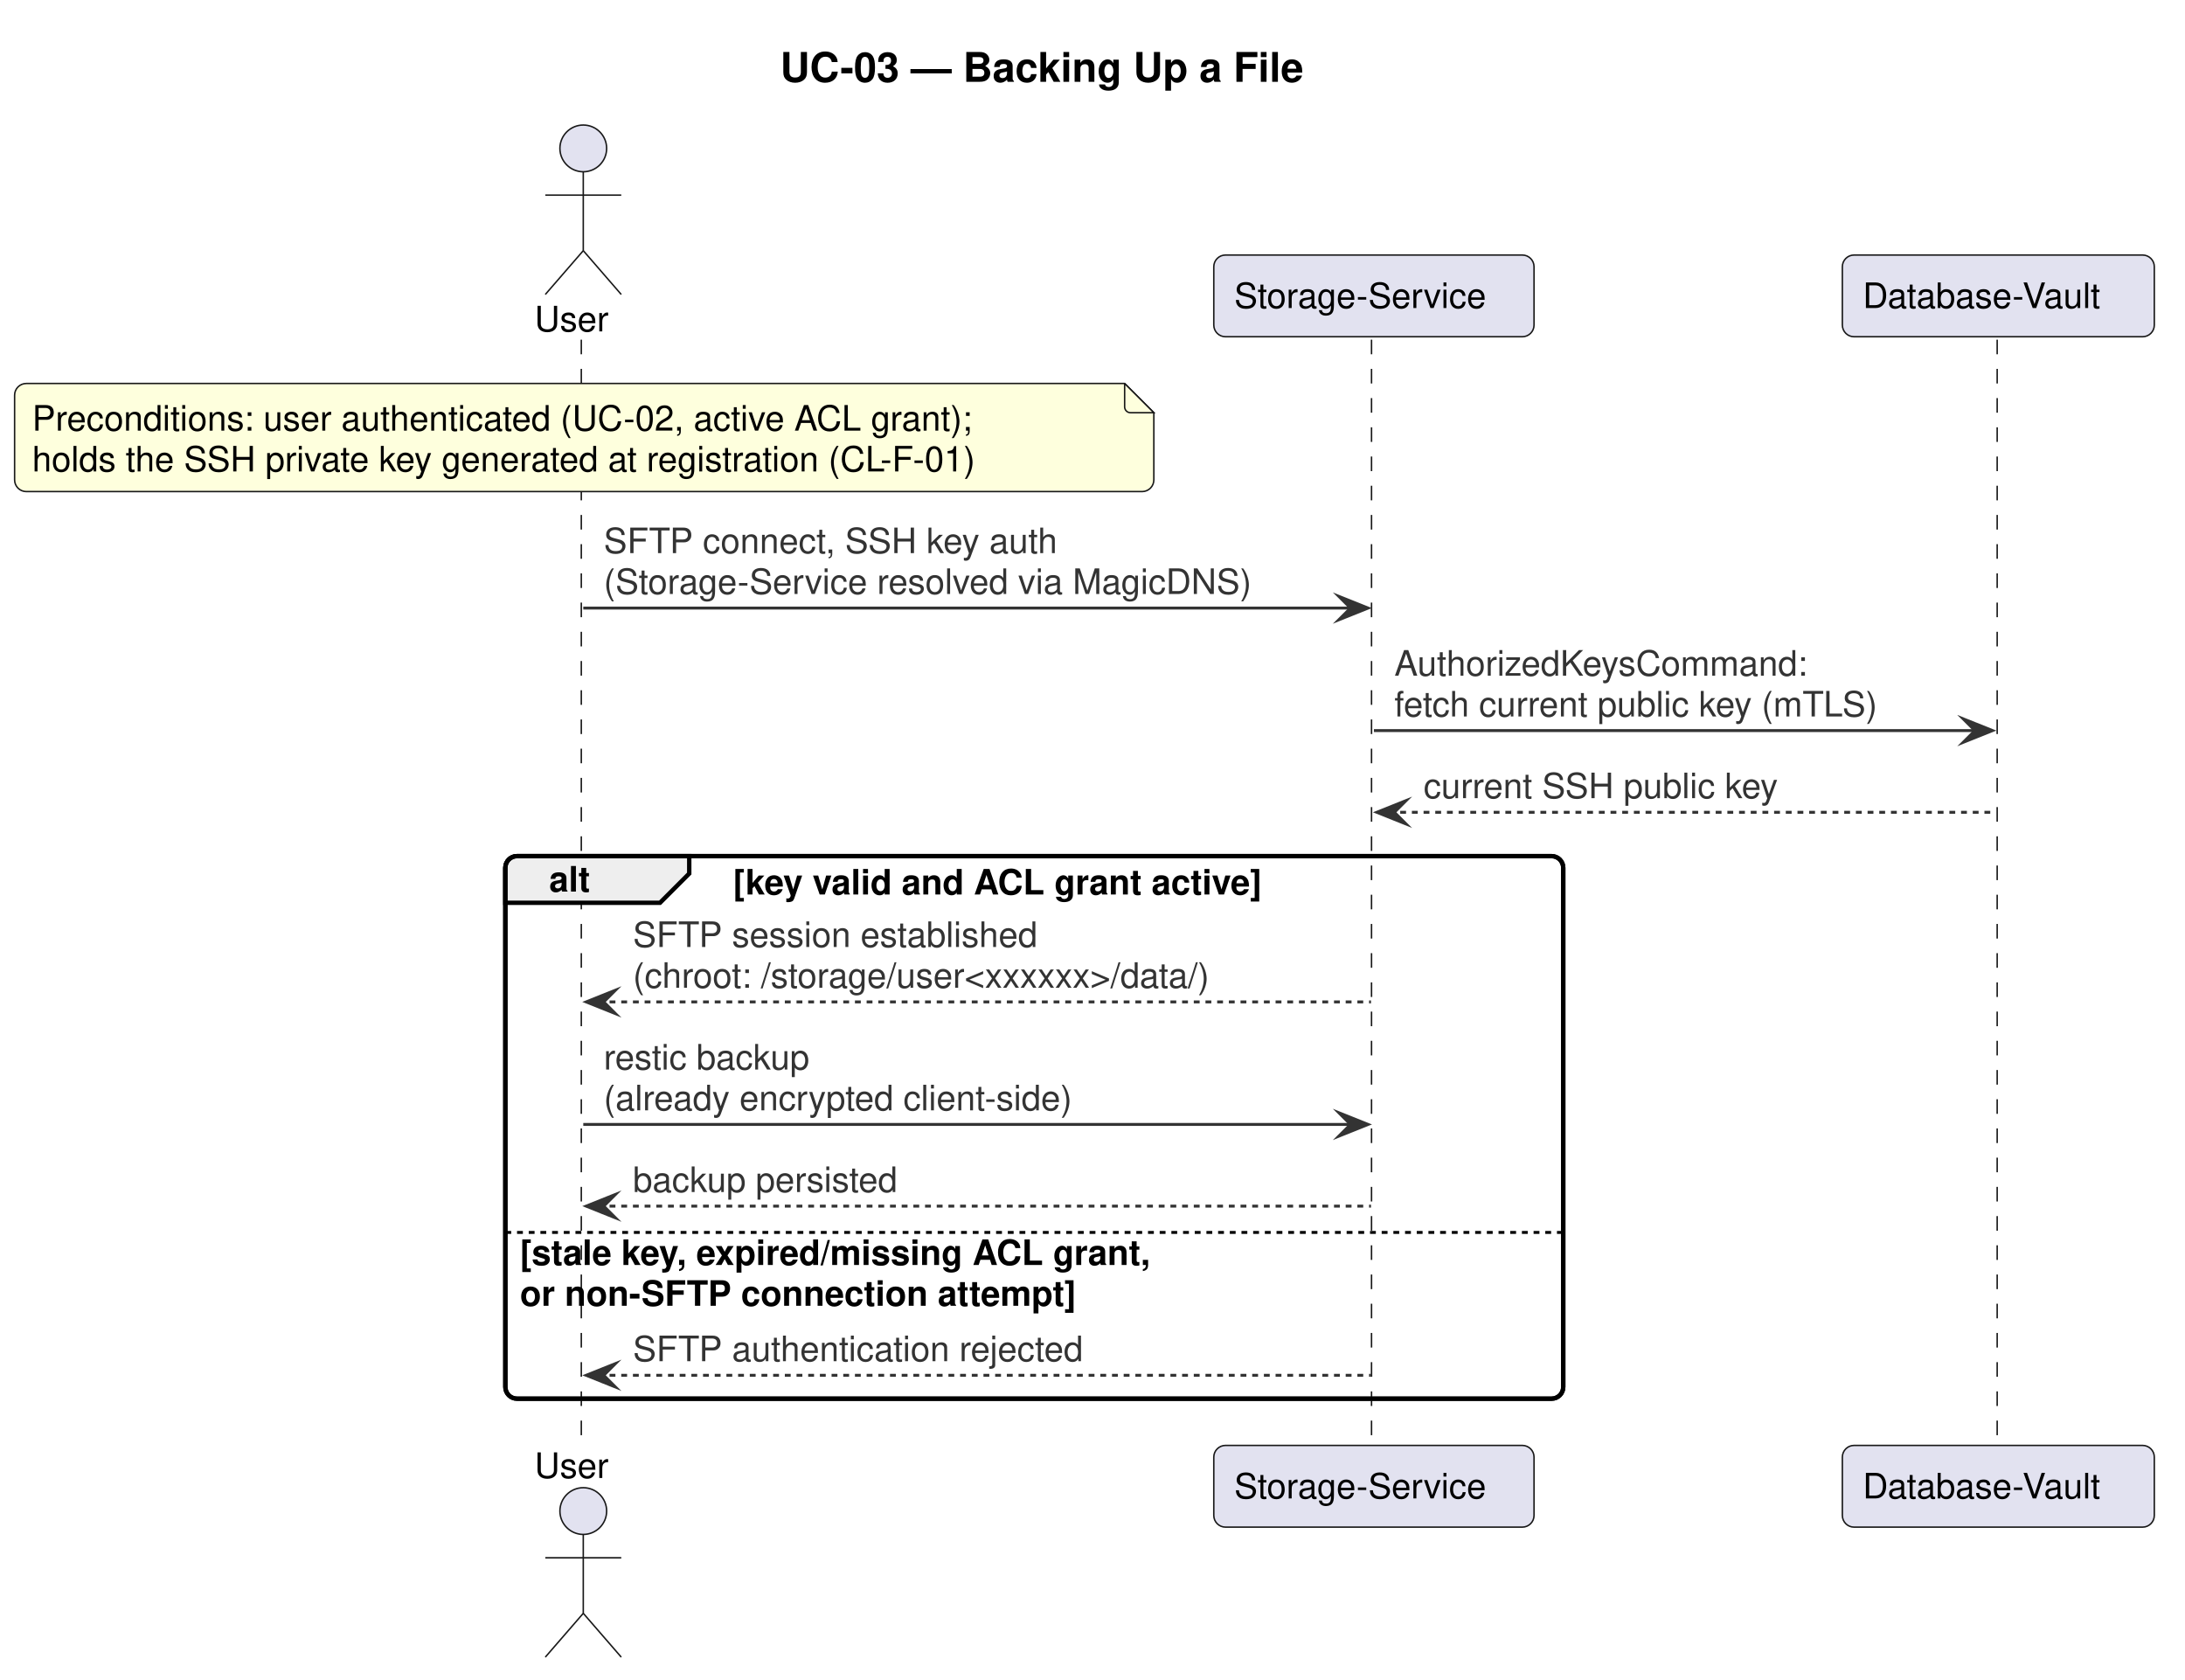
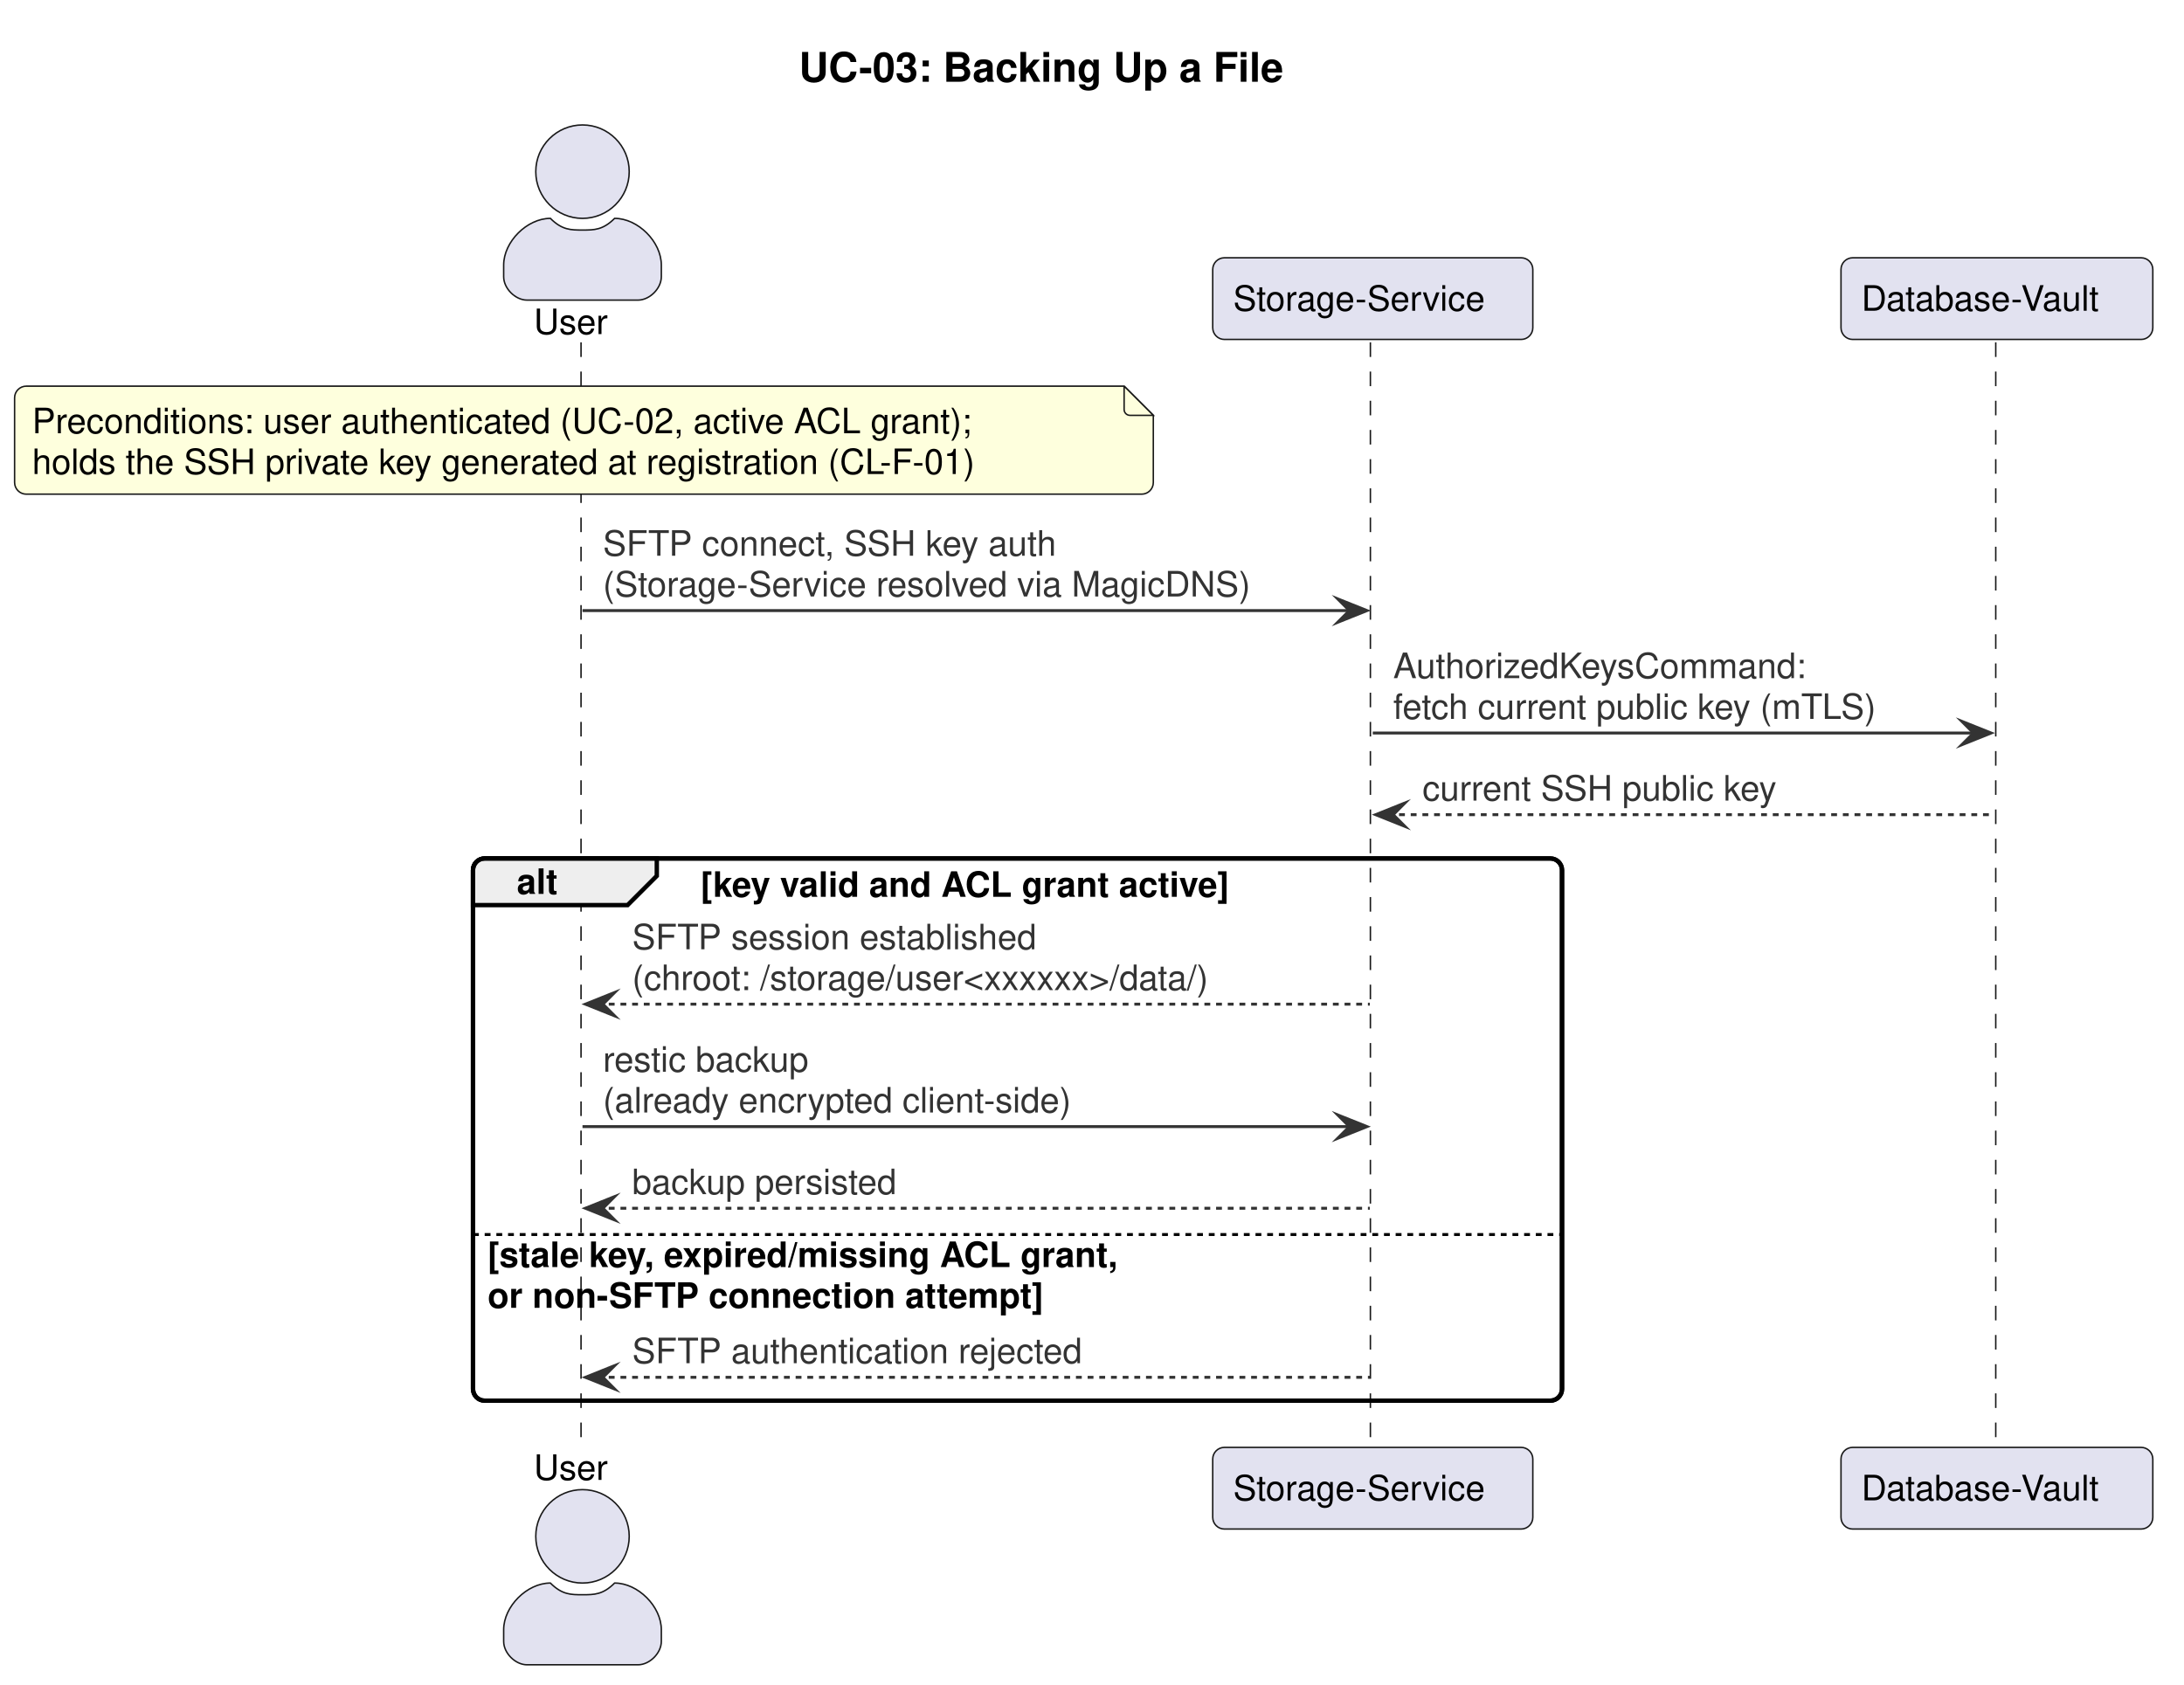
- <svg xmlns="http://www.w3.org/2000/svg" contentStyleType="text/css" data-diagram-type="SEQUENCE" height="575px" preserveAspectRatio="none" style="width:748px;height:575px;background:#FFFFFF;" version="1.1" viewBox="0 0 748 575" width="748px" zoomAndPan="magnify">
+ <svg xmlns="http://www.w3.org/2000/svg" contentStyleType="text/css" data-diagram-type="SEQUENCE" height="577px" preserveAspectRatio="none" style="width:748px;height:577px;background:#FFFFFF;" version="1.1" viewBox="0 0 748 577" width="748px" zoomAndPan="magnify">
  <defs />
  <g>
    <g class="title" data-source-line="3">
-       <text fill="#000000" font-family="'Helvetica'" font-size="14" font-weight="700" lengthAdjust="spacing" textLength="207.314" x="267.092" y="27.995">UC-03 — Backing Up a File</text>
+       <text fill="#000000" font-family="'Helvetica'" font-size="14" font-weight="700" lengthAdjust="spacing" textLength="194.038" x="273.642" y="27.995">UC-03: Backing Up a File</text>
    </g>
-     <rect fill="none" height="185.719" rx="4" ry="4" style="stroke:#000000;stroke-width:1.5;" width="362.153" x="173" y="293.047" />
+     <rect fill="none" height="185.719" rx="4" ry="4" style="stroke:#000000;stroke-width:1.5;" width="372.978" x="162" y="294.047" />
    <g class="participant-lifeline" data-entity-uid="part1" data-qualified-name="User" data-source-line="5" id="part1-lifeline">
      <g>
-         <rect fill="#000000" fill-opacity="0" height="379.5" width="8" x="195.676" y="116.266" />
-         <line style="stroke:#181818;stroke-width:0.5;stroke-dasharray:5,5;" x1="199" x2="199" y1="116.266" y2="495.766" />
+         <rect fill="#000000" fill-opacity="0" height="379.5" width="8" x="195.5" y="117.266" />
+         <line style="stroke:#181818;stroke-width:0.5;stroke-dasharray:5,5;" x1="199" x2="199" y1="117.266" y2="496.766" />
      </g>
    </g>
    <g class="participant-lifeline" data-entity-uid="part2" data-qualified-name="ST" data-source-line="6" id="part2-lifeline">
      <g>
-         <rect fill="#000000" fill-opacity="0" height="379.5" width="8" x="466.338" y="116.266" />
-         <line style="stroke:#181818;stroke-width:0.5;stroke-dasharray:5,5;" x1="469.522" x2="469.522" y1="116.266" y2="495.766" />
+         <rect fill="#000000" fill-opacity="0" height="379.5" width="8" x="466.162" y="117.266" />
+         <line style="stroke:#181818;stroke-width:0.5;stroke-dasharray:5,5;" x1="469.347" x2="469.347" y1="117.266" y2="496.766" />
      </g>
    </g>
    <g class="participant-lifeline" data-entity-uid="part3" data-qualified-name="DV" data-source-line="7" id="part3-lifeline">
      <g>
-         <rect fill="#000000" fill-opacity="0" height="379.5" width="8" x="680.1" y="116.266" />
-         <line style="stroke:#181818;stroke-width:0.5;stroke-dasharray:5,5;" x1="683.702" x2="683.702" y1="116.266" y2="495.766" />
+         <rect fill="#000000" fill-opacity="0" height="379.5" width="8" x="679.924" y="117.266" />
+         <line style="stroke:#181818;stroke-width:0.5;stroke-dasharray:5,5;" x1="683.526" x2="683.526" y1="117.266" y2="496.766" />
      </g>
    </g>
    <g class="participant participant-head" data-entity-uid="part1" data-qualified-name="User" data-source-line="5" id="part1-head">
-       <text fill="#000000" font-family="'Helvetica'" font-size="12" lengthAdjust="spacing" textLength="27.352" x="183" y="113.436">User</text>
-       <ellipse cx="199.676" cy="50.797" fill="#E2E2F0" rx="8" ry="8" style="stroke:#181818;stroke-width:0.5;" />
-       <path d="M199.676,58.797 L199.676,85.797 M186.676,66.797 L212.676,66.797 M199.676,85.797 L186.676,100.797 M199.676,85.797 L212.676,100.797" fill="none" style="stroke:#181818;stroke-width:0.5;" />
+       <text fill="#000000" font-family="'Helvetica'" font-size="12" lengthAdjust="spacing" textLength="27.352" x="182.824" y="114.436">User</text>
+       <ellipse cx="199.5" cy="58.797" fill="#E2E2F0" rx="16" ry="16" style="stroke:#181818;stroke-width:0.5;" />
+       <path d="M199.5,78.797 C203.5,78.797 206.5,78.797 210.5,74.797 C218.5,74.797 226.5,82.797 226.5,90.797 L226.5,94.797 C226.5,98.797 222.5,102.797 218.5,102.797 L180.5,102.797 C176.5,102.797 172.5,98.797 172.5,94.797 L172.5,90.797 C172.5,82.797 180.5,74.797 188.5,74.797 C192.5,78.797 195.5,78.797 199.5,78.797" fill="#E2E2F0" style="stroke:#181818;stroke-width:0.5;" />
    </g>
    <g class="participant participant-tail" data-entity-uid="part1" data-qualified-name="User" data-source-line="5" id="part1-tail">
-       <text fill="#000000" font-family="'Helvetica'" font-size="12" lengthAdjust="spacing" textLength="27.352" x="183" y="505.904">User</text>
-       <ellipse cx="199.676" cy="517.234" fill="#E2E2F0" rx="8" ry="8" style="stroke:#181818;stroke-width:0.5;" />
-       <path d="M199.676,525.234 L199.676,552.234 M186.676,533.234 L212.676,533.234 M199.676,552.234 L186.676,567.234 M199.676,552.234 L212.676,567.234" fill="none" style="stroke:#181818;stroke-width:0.5;" />
+       <text fill="#000000" font-family="'Helvetica'" font-size="12" lengthAdjust="spacing" textLength="27.352" x="182.824" y="506.904">User</text>
+       <ellipse cx="199.5" cy="526.234" fill="#E2E2F0" rx="16" ry="16" style="stroke:#181818;stroke-width:0.5;" />
+       <path d="M199.5,546.234 C203.5,546.234 206.5,546.234 210.5,542.234 C218.5,542.234 226.5,550.234 226.5,558.234 L226.5,562.234 C226.5,566.234 222.5,570.234 218.5,570.234 L180.5,570.234 C176.5,570.234 172.5,566.234 172.5,562.234 L172.5,558.234 C172.5,550.234 180.5,542.234 188.5,542.234 C192.5,546.234 195.5,546.234 199.5,546.234" fill="#E2E2F0" style="stroke:#181818;stroke-width:0.5;" />
    </g>
    <g class="participant participant-head" data-entity-uid="part2" data-qualified-name="ST" data-source-line="6" id="part2-head">
-       <rect fill="#E2E2F0" height="27.969" rx="4" ry="4" style="stroke:#181818;stroke-width:0.5;" width="109.631" x="415.522" y="87.297" />
-       <text fill="#000000" font-family="'Helvetica'" font-size="12" lengthAdjust="spacing" textLength="95.631" x="422.522" y="105.436">Storage-Service</text>
+       <rect fill="#E2E2F0" height="27.969" rx="4" ry="4" style="stroke:#181818;stroke-width:0.5;" width="109.631" x="415.347" y="88.297" />
+       <text fill="#000000" font-family="'Helvetica'" font-size="12" lengthAdjust="spacing" textLength="95.631" x="422.347" y="106.436">Storage-Service</text>
    </g>
    <g class="participant participant-tail" data-entity-uid="part2" data-qualified-name="ST" data-source-line="6" id="part2-tail">
-       <rect fill="#E2E2F0" height="27.969" rx="4" ry="4" style="stroke:#181818;stroke-width:0.5;" width="109.631" x="415.522" y="494.766" />
-       <text fill="#000000" font-family="'Helvetica'" font-size="12" lengthAdjust="spacing" textLength="95.631" x="422.522" y="512.904">Storage-Service</text>
+       <rect fill="#E2E2F0" height="27.969" rx="4" ry="4" style="stroke:#181818;stroke-width:0.5;" width="109.631" x="415.347" y="495.766" />
+       <text fill="#000000" font-family="'Helvetica'" font-size="12" lengthAdjust="spacing" textLength="95.631" x="422.347" y="513.904">Storage-Service</text>
    </g>
    <g class="participant participant-head" data-entity-uid="part3" data-qualified-name="DV" data-source-line="7" id="part3-head">
-       <rect fill="#E2E2F0" height="27.969" rx="4" ry="4" style="stroke:#181818;stroke-width:0.5;" width="106.795" x="630.702" y="87.297" />
-       <text fill="#000000" font-family="'Helvetica'" font-size="12" lengthAdjust="spacing" textLength="92.795" x="637.702" y="105.436">Database-Vault</text>
+       <rect fill="#E2E2F0" height="27.969" rx="4" ry="4" style="stroke:#181818;stroke-width:0.5;" width="106.795" x="630.526" y="88.297" />
+       <text fill="#000000" font-family="'Helvetica'" font-size="12" lengthAdjust="spacing" textLength="92.795" x="637.526" y="106.436">Database-Vault</text>
    </g>
    <g class="participant participant-tail" data-entity-uid="part3" data-qualified-name="DV" data-source-line="7" id="part3-tail">
-       <rect fill="#E2E2F0" height="27.969" rx="4" ry="4" style="stroke:#181818;stroke-width:0.5;" width="106.795" x="630.702" y="494.766" />
-       <text fill="#000000" font-family="'Helvetica'" font-size="12" lengthAdjust="spacing" textLength="92.795" x="637.702" y="512.904">Database-Vault</text>
+       <rect fill="#E2E2F0" height="27.969" rx="4" ry="4" style="stroke:#181818;stroke-width:0.5;" width="106.795" x="630.526" y="495.766" />
+       <text fill="#000000" font-family="'Helvetica'" font-size="12" lengthAdjust="spacing" textLength="92.795" x="637.526" y="513.904">Database-Vault</text>
    </g>
-     <path d="M5,135.266 L5,164.266 A4,4 0 0 0 9,168.266 L391,168.266 A4,4 0 0 0 395,164.266 L395,141.266 L385,131.266 L9,131.266 A4,4 0 0 0 5,135.266" fill="#FEFFDD" style="stroke:#181818;stroke-width:0.5;" />
-     <path d="M385,131.266 L385,139.266 A2,2 0 0 0 387,141.266 L395,141.266 L385,131.266" fill="#FEFFDD" style="stroke:#181818;stroke-width:0.5;" />
-     <text fill="#000000" font-family="'Helvetica'" font-size="12" lengthAdjust="spacing" textLength="364.289" x="11" y="147.404">Preconditions: user authenticated (UC-02, active ACL grant);</text>
-     <text fill="#000000" font-family="'Helvetica'" font-size="12" lengthAdjust="spacing" textLength="369.275" x="11" y="161.373">holds the SSH private key generated at registration (CL-F-01)</text>
+     <path d="M5,136.266 L5,165.266 A4,4 0 0 0 9,169.266 L391,169.266 A4,4 0 0 0 395,165.266 L395,142.266 L385,132.266 L9,132.266 A4,4 0 0 0 5,136.266" fill="#FEFFDD" style="stroke:#181818;stroke-width:0.5;" />
+     <path d="M385,132.266 L385,140.266 A2,2 0 0 0 387,142.266 L395,142.266 L385,132.266" fill="#FEFFDD" style="stroke:#181818;stroke-width:0.5;" />
+     <text fill="#000000" font-family="'Helvetica'" font-size="12" lengthAdjust="spacing" textLength="364.289" x="11" y="148.404">Preconditions: user authenticated (UC-02, active ACL grant);</text>
+     <text fill="#000000" font-family="'Helvetica'" font-size="12" lengthAdjust="spacing" textLength="369.275" x="11" y="162.373">holds the SSH private key generated at registration (CL-F-01)</text>
    <g class="message" data-entity-1="part1" data-entity-2="part2" data-source-line="14" id="msg1">
-       <polygon fill="#333333" points="458.338,204.141,468.338,208.141,458.338,212.141,462.338,208.141" style="stroke:#333333;stroke-width:1;stroke-linejoin:miter;stroke-miterlimit:10;" />
-       <line style="stroke:#333333;stroke-width:1;" x1="199.676" x2="464.338" y1="208.141" y2="208.141" />
-       <text fill="#333333" font-family="'Helvetica'" font-size="12" lengthAdjust="spacing" textLength="168.955" x="206.676" y="189.342">SFTP connect, SSH key auth</text>
-       <text fill="#333333" font-family="'Helvetica'" font-size="12" lengthAdjust="spacing" textLength="246.662" x="206.676" y="203.31">(Storage-Service resolved via MagicDNS)</text>
+       <polygon fill="#333333" points="458.162,205.141,468.162,209.141,458.162,213.141,462.162,209.141" style="stroke:#333333;stroke-width:1;stroke-linejoin:miter;stroke-miterlimit:10;" />
+       <line style="stroke:#333333;stroke-width:1;" x1="199.5" x2="464.162" y1="209.141" y2="209.141" />
+       <text fill="#333333" font-family="'Helvetica'" font-size="12" lengthAdjust="spacing" textLength="168.955" x="206.5" y="190.342">SFTP connect, SSH key auth</text>
+       <text fill="#333333" font-family="'Helvetica'" font-size="12" lengthAdjust="spacing" textLength="246.662" x="206.5" y="204.31">(Storage-Service resolved via MagicDNS)</text>
    </g>
    <g class="message" data-entity-1="part2" data-entity-2="part3" data-source-line="15" id="msg2">
-       <polygon fill="#333333" points="672.1,246.078,682.1,250.078,672.1,254.078,676.1,250.078" style="stroke:#333333;stroke-width:1;stroke-linejoin:miter;stroke-miterlimit:10;" />
-       <line style="stroke:#333333;stroke-width:1;" x1="470.338" x2="678.1" y1="250.078" y2="250.078" />
-       <text fill="#333333" font-family="'Helvetica'" font-size="12" lengthAdjust="spacing" textLength="159.357" x="477.338" y="231.279">AuthorizedKeysCommand:</text>
-       <text fill="#333333" font-family="'Helvetica'" font-size="12" lengthAdjust="spacing" textLength="189.762" x="477.338" y="245.248">fetch current public key (mTLS)</text>
+       <polygon fill="#333333" points="671.924,247.078,681.924,251.078,671.924,255.078,675.924,251.078" style="stroke:#333333;stroke-width:1;stroke-linejoin:miter;stroke-miterlimit:10;" />
+       <line style="stroke:#333333;stroke-width:1;" x1="470.162" x2="677.924" y1="251.078" y2="251.078" />
+       <text fill="#333333" font-family="'Helvetica'" font-size="12" lengthAdjust="spacing" textLength="159.357" x="477.162" y="232.279">AuthorizedKeysCommand:</text>
+       <text fill="#333333" font-family="'Helvetica'" font-size="12" lengthAdjust="spacing" textLength="189.762" x="477.162" y="246.248">fetch current public key (mTLS)</text>
    </g>
    <g class="message" data-entity-1="part3" data-entity-2="part2" data-source-line="16" id="msg3">
-       <polygon fill="#333333" points="481.338,274.047,471.338,278.047,481.338,282.047,477.338,278.047" style="stroke:#333333;stroke-width:1;stroke-linejoin:miter;stroke-miterlimit:10;" />
-       <line style="stroke:#333333;stroke-width:1;stroke-dasharray:2,2;" x1="475.338" x2="683.1" y1="278.047" y2="278.047" />
-       <text fill="#333333" font-family="'Helvetica'" font-size="12" lengthAdjust="spacing" textLength="137.004" x="487.338" y="273.217">current SSH public key</text>
+       <polygon fill="#333333" points="481.162,275.047,471.162,279.047,481.162,283.047,477.162,279.047" style="stroke:#333333;stroke-width:1;stroke-linejoin:miter;stroke-miterlimit:10;" />
+       <line style="stroke:#333333;stroke-width:1;stroke-dasharray:2,2;" x1="475.162" x2="682.924" y1="279.047" y2="279.047" />
+       <text fill="#333333" font-family="'Helvetica'" font-size="12" lengthAdjust="spacing" textLength="137.004" x="487.162" y="274.217">current SSH public key</text>
    </g>
-     <path d="M177,293.047 L235.947,293.047 L235.947,299.016 L225.947,309.016 L173,309.016 L173,297.047 A4,4 0 0 1 177,293.047" fill="#EEEEEE" style="stroke:#000000;stroke-width:1.5;" />
-     <rect fill="none" height="185.719" rx="4" ry="4" style="stroke:#000000;stroke-width:1.5;" width="362.153" x="173" y="293.047" />
-     <text fill="#000000" font-family="'Helvetica'" font-size="12" font-weight="700" lengthAdjust="spacing" textLength="17.947" x="188" y="305.185">alt</text>
-     <text fill="#000000" font-family="'Helvetica'" font-size="12" font-weight="700" lengthAdjust="spacing" textLength="217.412" x="250.947" y="306.185">[key valid and ACL grant active]</text>
+     <path d="M166,294.047 L224.947,294.047 L224.947,300.016 L214.947,310.016 L162,310.016 L162,298.047 A4,4 0 0 1 166,294.047" fill="#EEEEEE" style="stroke:#000000;stroke-width:1.5;" />
+     <rect fill="none" height="185.719" rx="4" ry="4" style="stroke:#000000;stroke-width:1.5;" width="372.978" x="162" y="294.047" />
+     <text fill="#000000" font-family="'Helvetica'" font-size="12" font-weight="700" lengthAdjust="spacing" textLength="17.947" x="177" y="306.185">alt</text>
+     <text fill="#000000" font-family="'Helvetica'" font-size="12" font-weight="700" lengthAdjust="spacing" textLength="217.412" x="239.947" y="307.185">[key valid and ACL grant active]</text>
    <g class="message" data-entity-1="part2" data-entity-2="part1" data-source-line="19" id="msg4">
-       <polygon fill="#333333" points="210.676,338.953,200.676,342.953,210.676,346.953,206.676,342.953" style="stroke:#333333;stroke-width:1;stroke-linejoin:miter;stroke-miterlimit:10;" />
-       <line style="stroke:#333333;stroke-width:1;stroke-dasharray:2,2;" x1="204.676" x2="469.338" y1="342.953" y2="342.953" />
-       <text fill="#333333" font-family="'Helvetica'" font-size="12" lengthAdjust="spacing" textLength="149.971" x="216.676" y="324.154">SFTP session established</text>
-       <text fill="#333333" font-family="'Helvetica'" font-size="12" lengthAdjust="spacing" textLength="233.426" x="216.676" y="338.123">(chroot: /storage/user&lt;xxxxxx&gt;/data/)</text>
+       <polygon fill="#333333" points="210.5,339.953,200.5,343.953,210.5,347.953,206.5,343.953" style="stroke:#333333;stroke-width:1;stroke-linejoin:miter;stroke-miterlimit:10;" />
+       <line style="stroke:#333333;stroke-width:1;stroke-dasharray:2,2;" x1="204.5" x2="469.162" y1="343.953" y2="343.953" />
+       <text fill="#333333" font-family="'Helvetica'" font-size="12" lengthAdjust="spacing" textLength="149.971" x="216.5" y="325.154">SFTP session established</text>
+       <text fill="#333333" font-family="'Helvetica'" font-size="12" lengthAdjust="spacing" textLength="233.426" x="216.5" y="339.123">(chroot: /storage/user&lt;xxxxxx&gt;/data/)</text>
    </g>
    <g class="message" data-entity-1="part1" data-entity-2="part2" data-source-line="20" id="msg5">
-       <polygon fill="#333333" points="458.338,380.891,468.338,384.891,458.338,388.891,462.338,384.891" style="stroke:#333333;stroke-width:1;stroke-linejoin:miter;stroke-miterlimit:10;" />
-       <line style="stroke:#333333;stroke-width:1;" x1="199.676" x2="464.338" y1="384.891" y2="384.891" />
-       <text fill="#333333" font-family="'Helvetica'" font-size="12" lengthAdjust="spacing" textLength="80.76" x="206.676" y="366.092">restic backup</text>
-       <text fill="#333333" font-family="'Helvetica'" font-size="12" lengthAdjust="spacing" textLength="184.887" x="206.676" y="380.06">(already encrypted client-side)</text>
+       <polygon fill="#333333" points="458.162,381.891,468.162,385.891,458.162,389.891,462.162,385.891" style="stroke:#333333;stroke-width:1;stroke-linejoin:miter;stroke-miterlimit:10;" />
+       <line style="stroke:#333333;stroke-width:1;" x1="199.5" x2="464.162" y1="385.891" y2="385.891" />
+       <text fill="#333333" font-family="'Helvetica'" font-size="12" lengthAdjust="spacing" textLength="80.76" x="206.5" y="367.092">restic backup</text>
+       <text fill="#333333" font-family="'Helvetica'" font-size="12" lengthAdjust="spacing" textLength="184.887" x="206.5" y="381.06">(already encrypted client-side)</text>
    </g>
    <g class="message" data-entity-1="part2" data-entity-2="part1" data-source-line="21" id="msg6">
-       <polygon fill="#333333" points="210.676,408.859,200.676,412.859,210.676,416.859,206.676,412.859" style="stroke:#333333;stroke-width:1;stroke-linejoin:miter;stroke-miterlimit:10;" />
-       <line style="stroke:#333333;stroke-width:1;stroke-dasharray:2,2;" x1="204.676" x2="469.338" y1="412.859" y2="412.859" />
-       <text fill="#333333" font-family="'Helvetica'" font-size="12" lengthAdjust="spacing" textLength="103.031" x="216.676" y="408.029">backup persisted</text>
+       <polygon fill="#333333" points="210.5,409.859,200.5,413.859,210.5,417.859,206.5,413.859" style="stroke:#333333;stroke-width:1;stroke-linejoin:miter;stroke-miterlimit:10;" />
+       <line style="stroke:#333333;stroke-width:1;stroke-dasharray:2,2;" x1="204.5" x2="469.162" y1="413.859" y2="413.859" />
+       <text fill="#333333" font-family="'Helvetica'" font-size="12" lengthAdjust="spacing" textLength="103.031" x="216.5" y="409.029">backup persisted</text>
    </g>
-     <line style="stroke:#000000;stroke-width:1;stroke-dasharray:2,2;" x1="173" x2="535.153" y1="421.859" y2="421.859" />
-     <text fill="#000000" font-family="'Helvetica'" font-size="12" font-weight="700" lengthAdjust="spacing" textLength="258.867" x="178" y="432.998">[stale key, expired/missing ACL grant,</text>
-     <text fill="#000000" font-family="'Helvetica'" font-size="12" font-weight="700" lengthAdjust="spacing" textLength="225.182" x="178" y="446.967">or non-SFTP connection attempt]</text>
+     <line style="stroke:#000000;stroke-width:1;stroke-dasharray:2,2;" x1="162" x2="534.977" y1="422.859" y2="422.859" />
+     <text fill="#000000" font-family="'Helvetica'" font-size="12" font-weight="700" lengthAdjust="spacing" textLength="258.867" x="167" y="433.998">[stale key, expired/missing ACL grant,</text>
+     <text fill="#000000" font-family="'Helvetica'" font-size="12" font-weight="700" lengthAdjust="spacing" textLength="225.182" x="167" y="447.967">or non-SFTP connection attempt]</text>
    <g class="message" data-entity-1="part2" data-entity-2="part1" data-source-line="23" id="msg7">
-       <polygon fill="#333333" points="210.676,466.766,200.676,470.766,210.676,474.766,206.676,470.766" style="stroke:#333333;stroke-width:1;stroke-linejoin:miter;stroke-miterlimit:10;" />
-       <line style="stroke:#333333;stroke-width:1;stroke-dasharray:2,2;" x1="204.676" x2="469.338" y1="470.766" y2="470.766" />
-       <text fill="#333333" font-family="'Helvetica'" font-size="12" lengthAdjust="spacing" textLength="173.285" x="216.676" y="465.935">SFTP authentication rejected</text>
+       <polygon fill="#333333" points="210.5,467.766,200.5,471.766,210.5,475.766,206.5,471.766" style="stroke:#333333;stroke-width:1;stroke-linejoin:miter;stroke-miterlimit:10;" />
+       <line style="stroke:#333333;stroke-width:1;stroke-dasharray:2,2;" x1="204.5" x2="469.162" y1="471.766" y2="471.766" />
+       <text fill="#333333" font-family="'Helvetica'" font-size="12" lengthAdjust="spacing" textLength="173.285" x="216.5" y="466.935">SFTP authentication rejected</text>
    </g>
  </g>
</svg>
